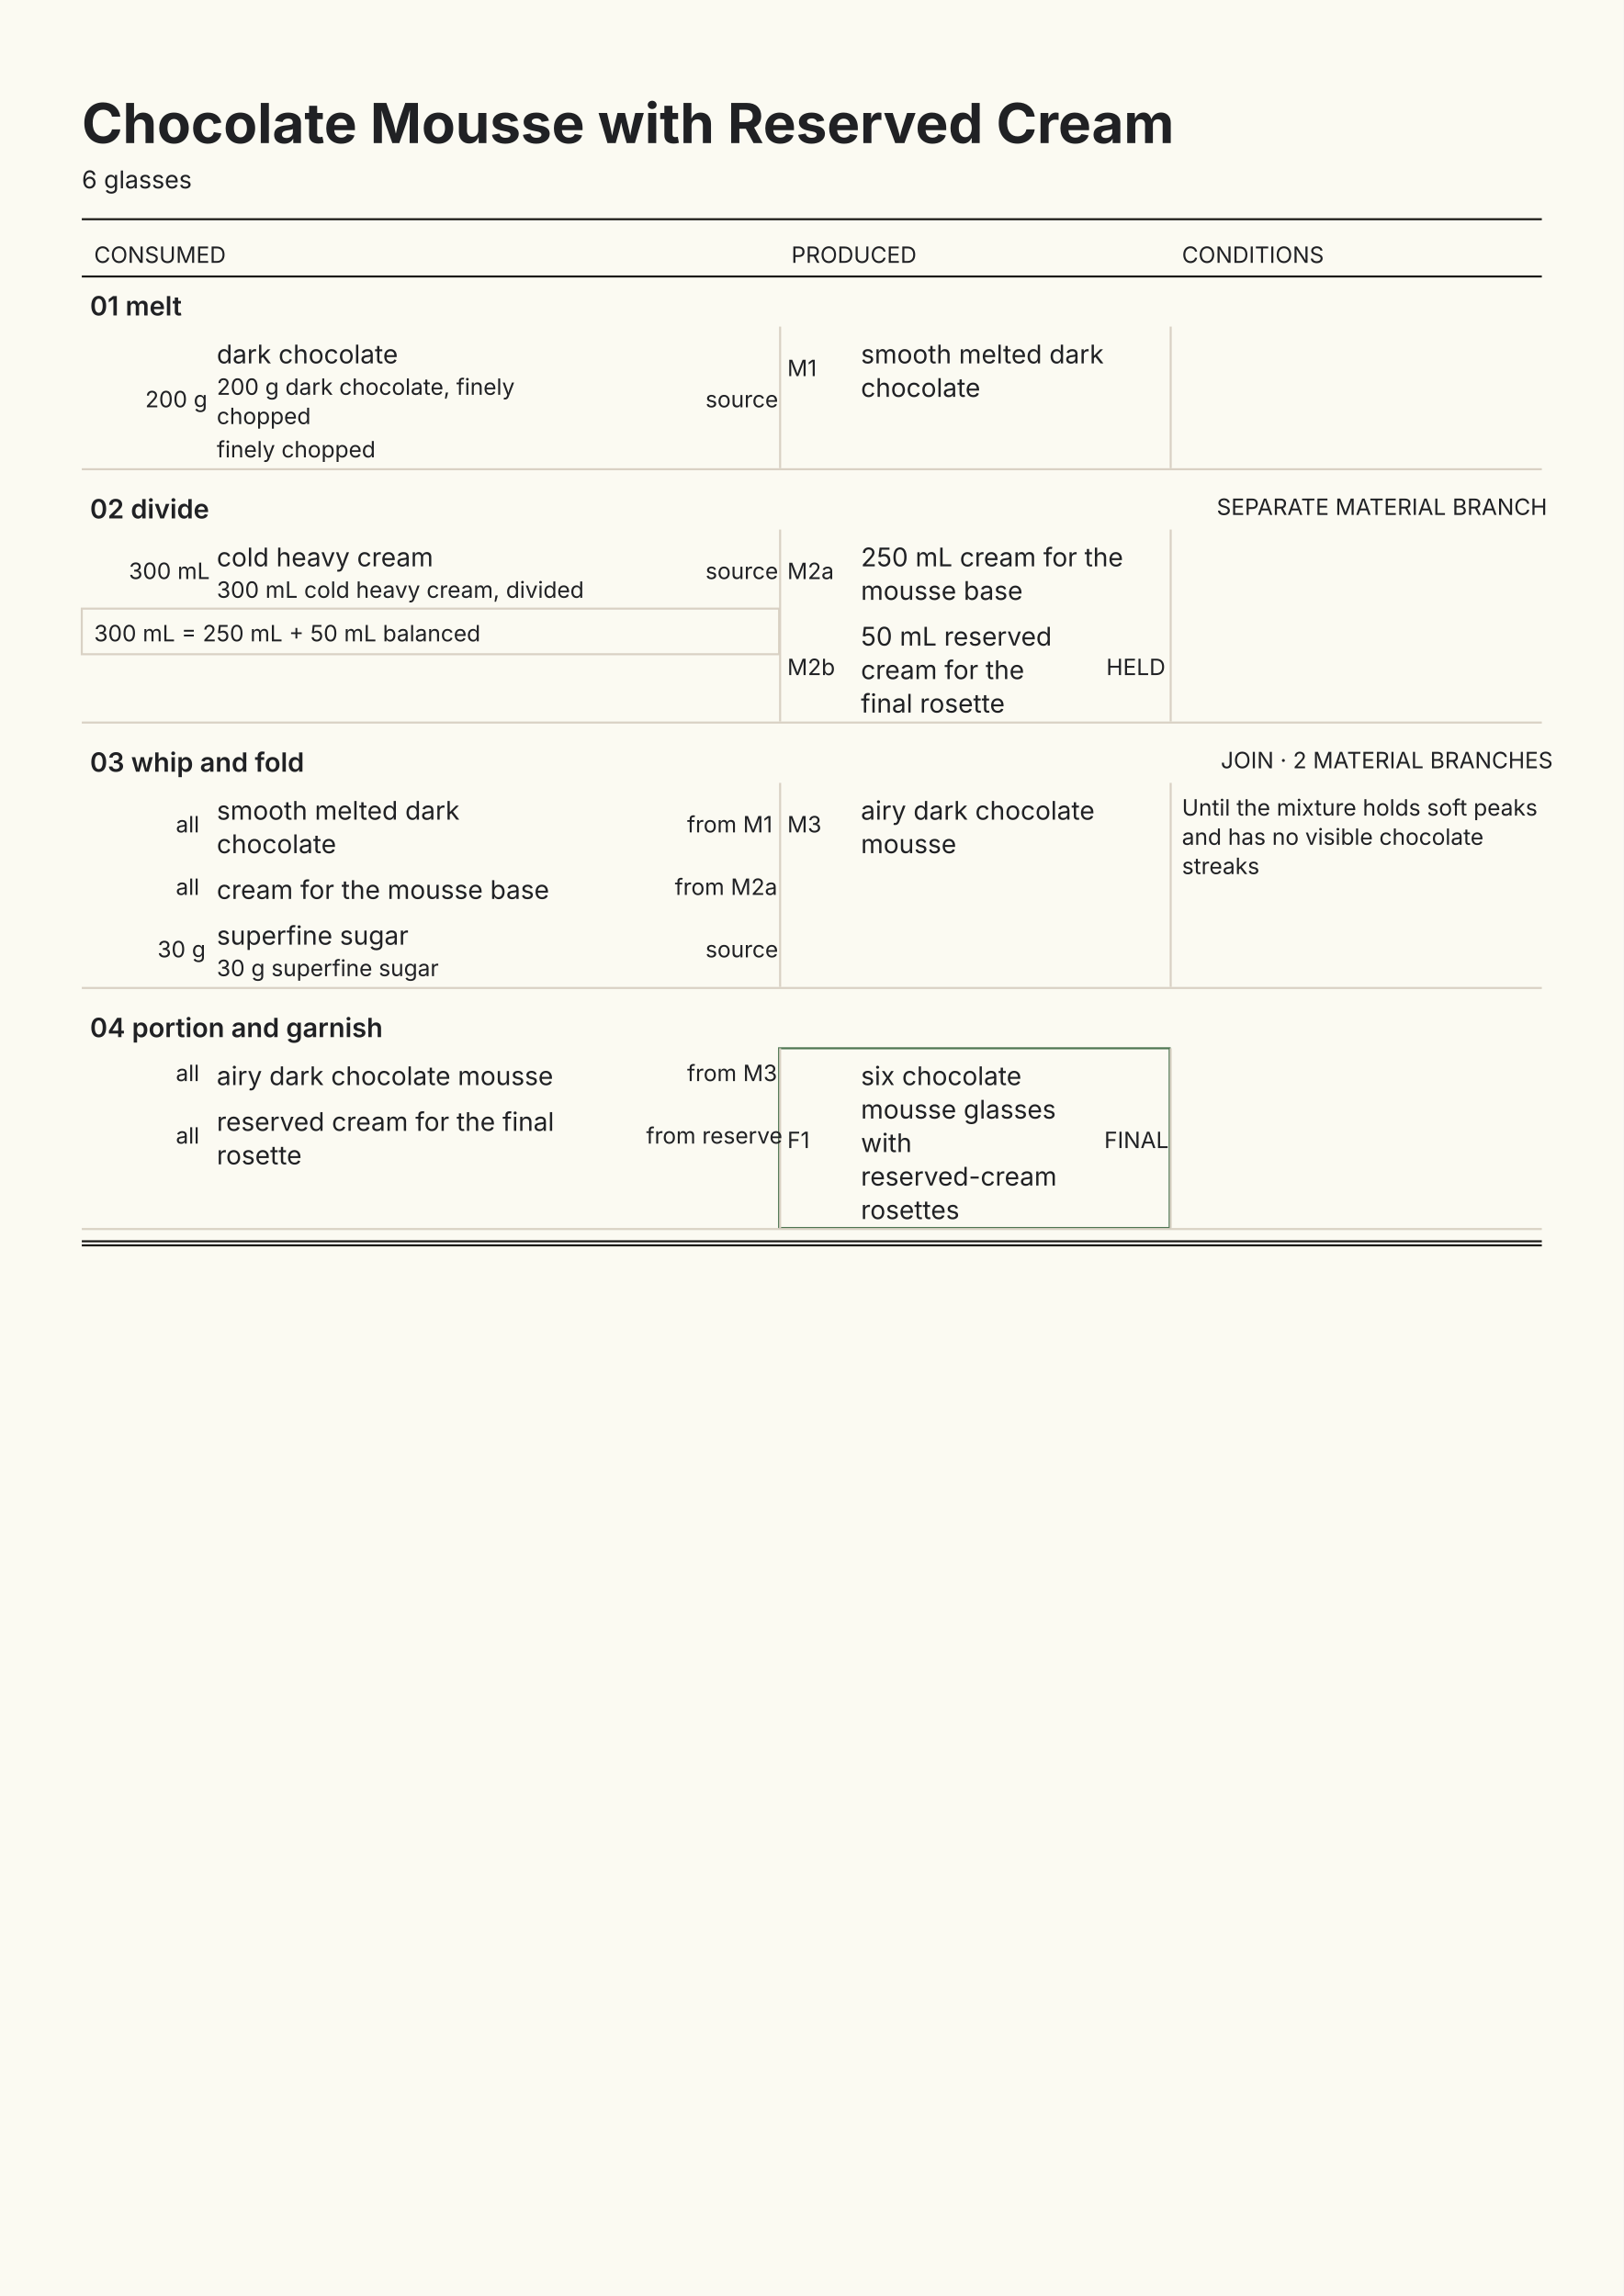
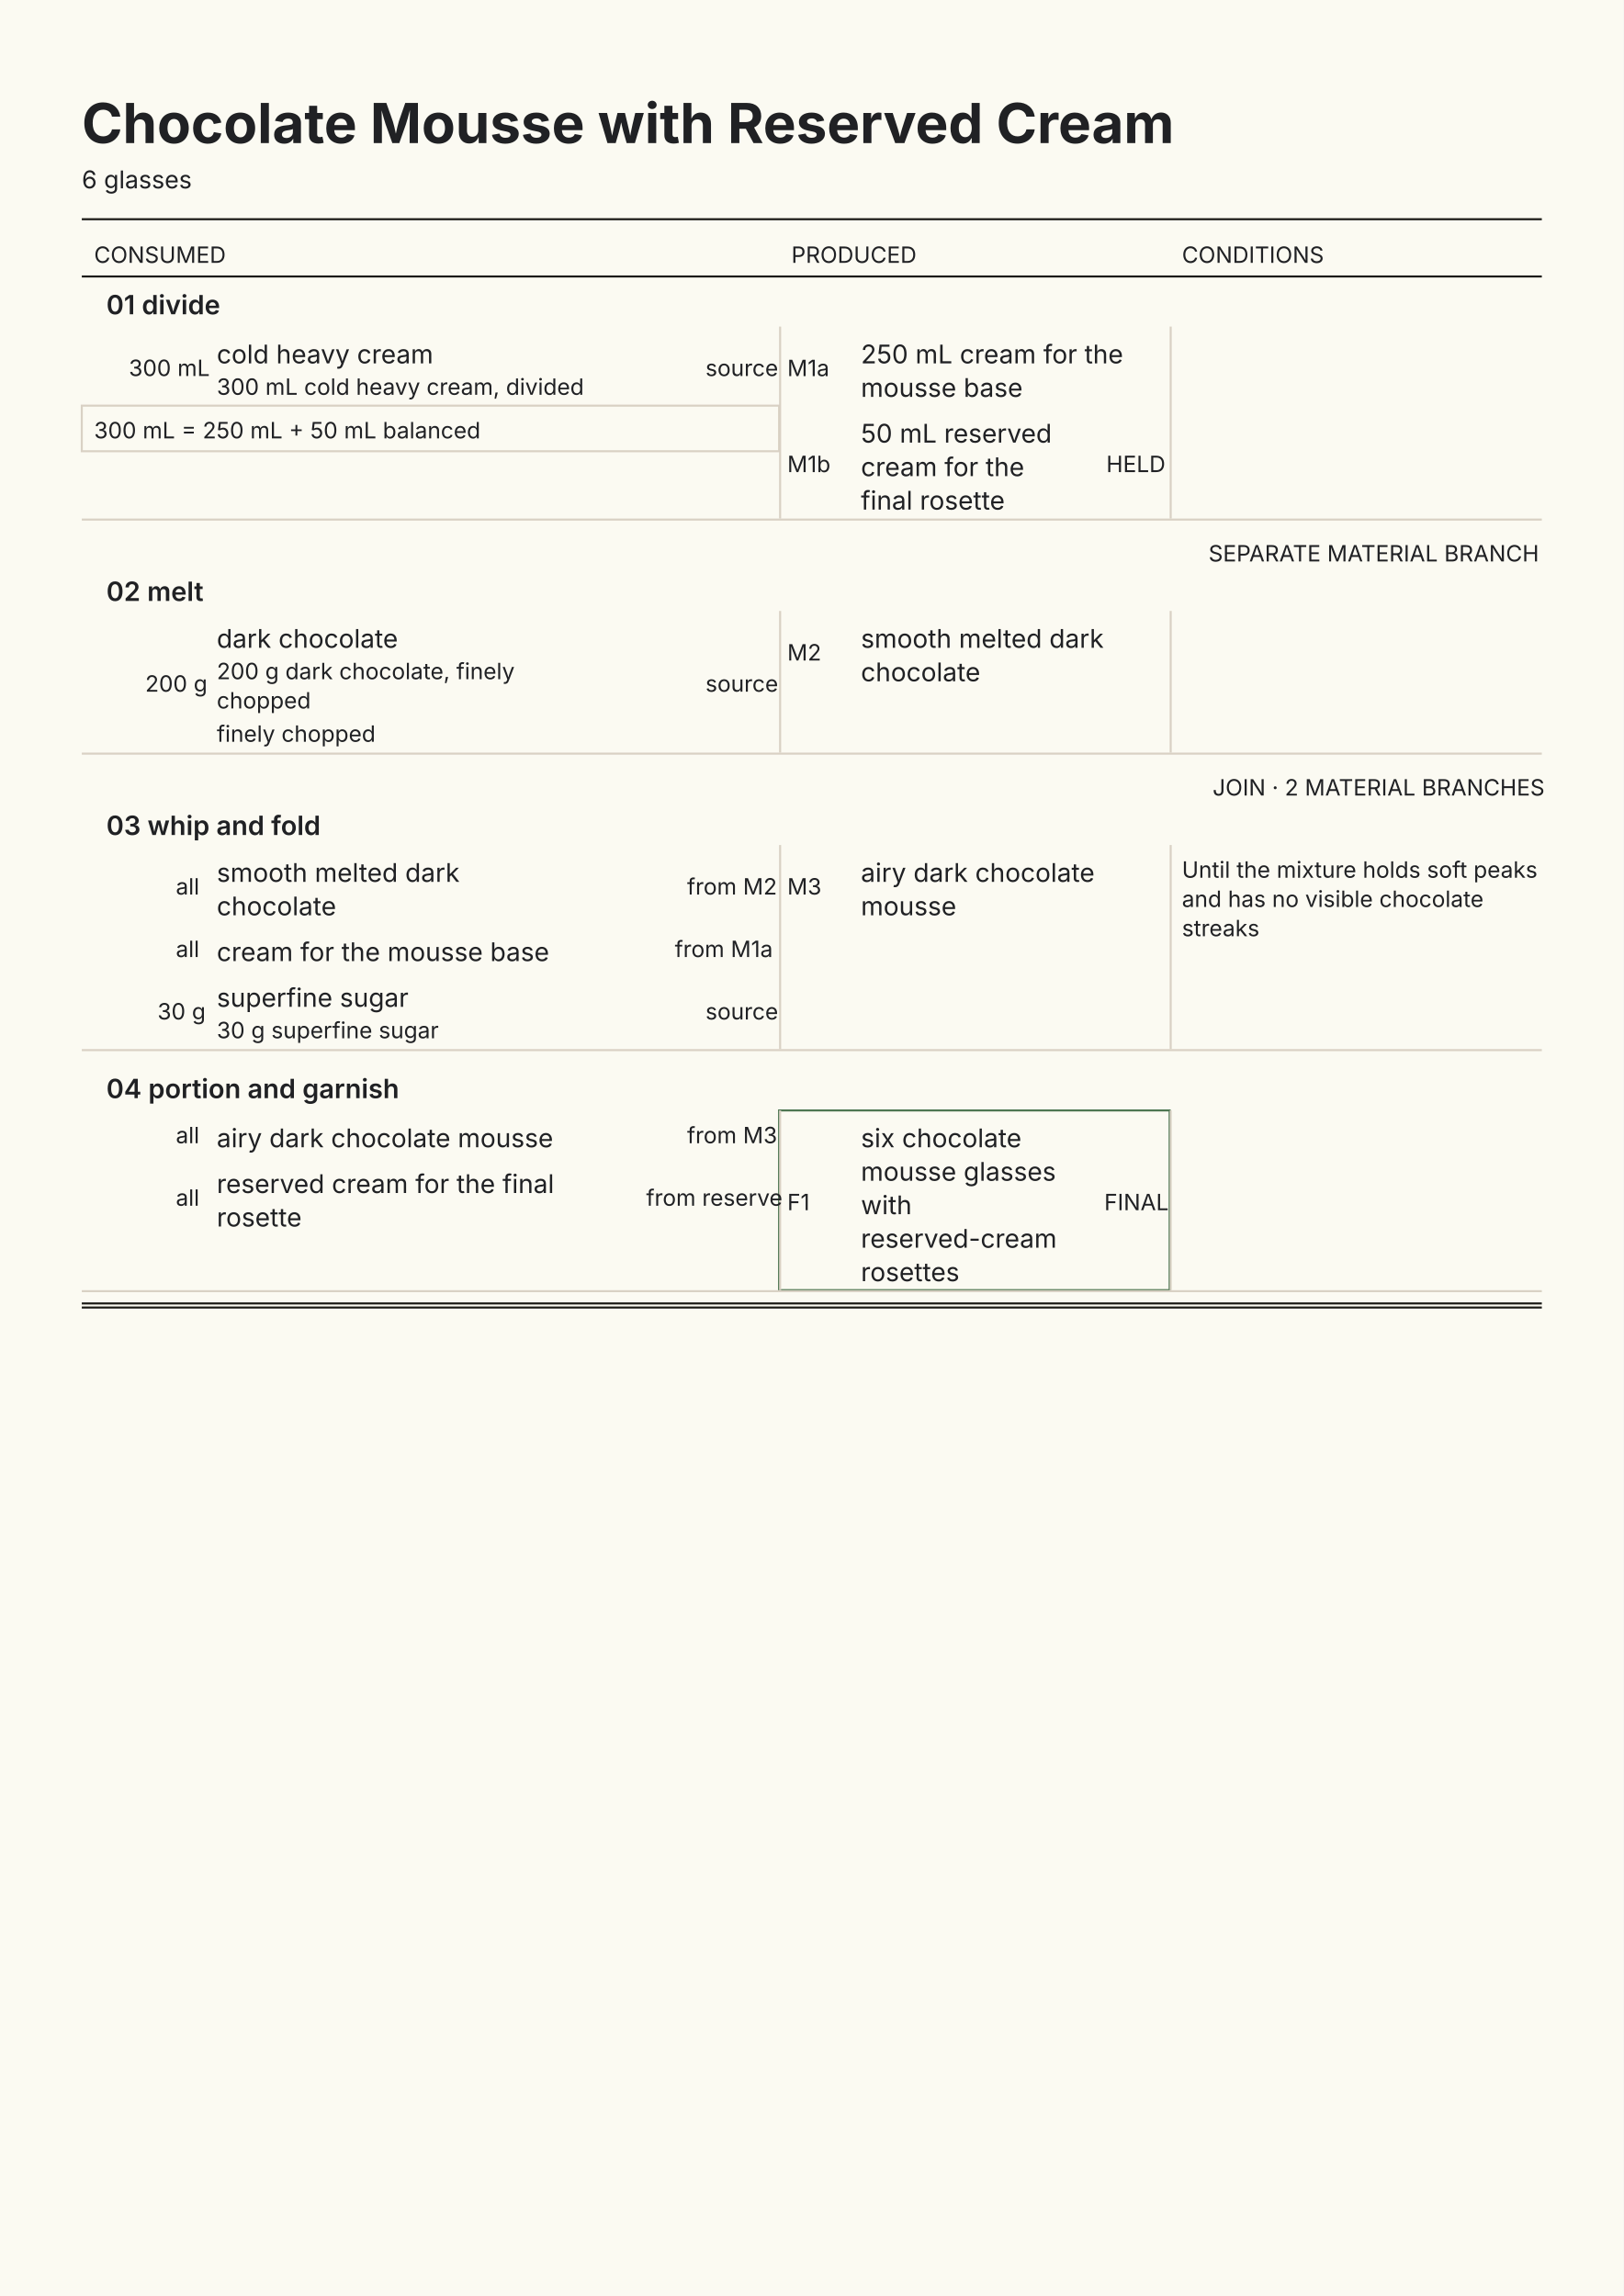
<svg xmlns="http://www.w3.org/2000/svg" width="794" height="1123" viewBox="0 0 794 1123" role="img" aria-labelledby="rf-530717451e6e-title rf-530717451e6e-description" data-recipeflow-layout="recipeflow.tabular-layout/v1" data-recipeflow-notation="ledger">
  <style>text{font-family:Inter,"Segoe UI",Arial,"DejaVu Sans",sans-serif;fill:#202124}.guide{fill:none;stroke:#eee8df;stroke-width:1}.flow{fill:none;stroke:#5d5146;stroke-width:3;stroke-linecap:round;stroke-linejoin:round}.setup-dependency{fill:none;stroke:#b8aa99;stroke-width:1.5;stroke-dasharray:5 4}.op{fill:#f2eadf;stroke:#765f48;stroke-width:1.5}.setup{fill:#f7f4ef;stroke:#b8aa99;stroke-width:1}.material-label{fill:#fffdf9;stroke:#b8aa99;stroke-width:1}.final-output{fill:#e9f3e8;stroke:#4e7652;stroke-width:2}.grid-line{fill:none;stroke:#4f914d;stroke-width:1}.segment-link{fill:none;stroke:#36713a;stroke-width:1.5;stroke-dasharray:4 3}.ledger-entry{fill:none;stroke:none}.ledger-entry-head{fill:none;stroke:none}.ledger-consumed{fill:none;stroke:none}.ledger-consumed-part{fill:#f6f0e2;stroke:none}.ledger-produced{fill:none;stroke:none}.ledger-final{fill:none;stroke:#4e7652;stroke-width:1}.ledger-conditions{fill:none;stroke:none}.ledger-requires{fill:none;stroke:#d9d1c4;stroke-width:1}.ledger-balance{fill:none;stroke:#d9d1c4;stroke-width:1}.ledger-standing{fill:none;stroke:none}.ledger-band{fill:none;stroke:none}.ledger-rule{fill:#1b1a17;stroke:none}.ledger-hairline{fill:#d9d1c4;stroke:none}.sheet-break{fill:none;stroke:#b8aa99;stroke-width:1;stroke-dasharray:6 4}.grid-ingredient{fill:#fbfaf2;stroke:#4f914d;stroke-width:1}.grid-operation{fill:#fbfaf2;stroke:#4f914d;stroke-width:1.5}.grid-setup{fill:#fbfaf2;stroke:#4f914d;stroke-width:1.5}.grid-final{fill:#e9f3e8;stroke:#4f914d;stroke-width:1.5}.ingredient,.title{fill:none;stroke:none}@media print{.canvas{fill:#fff}.guide{stroke:#ddd}}</style>
  <rect class="canvas" x="0" y="0" width="794" height="1123" fill="#fbfaf2" />
  <rect id="box:ledger:band:title" class="ledger-band" x="40" y="40" width="714" height="35.126" rx="0" vector-effect="non-scaling-stroke" />
  <rect id="box:ledger:band:yield" class="ledger-band" x="40" y="79.126" width="714" height="15.6" rx="0" vector-effect="non-scaling-stroke" />
  <rect id="box:ledger:rule:header:0" class="ledger-rule" x="40" y="106.726" width="714" height="1" rx="0" vector-effect="non-scaling-stroke" />
  <rect id="box:ledger:band:columns:first" class="ledger-band" x="40" y="112.726" width="714" height="22" rx="0" vector-effect="non-scaling-stroke" />
  <rect id="box:ledger:rule:columns:0" class="ledger-rule" x="40" y="134.726" width="714" height="1" rx="0" vector-effect="non-scaling-stroke" />
-   <rect id="box:ledger:entry:op:melt-chocolate" class="ledger-entry" x="40" y="135.726" width="714" height="93.28" rx="0" vector-effect="non-scaling-stroke" />
-   <rect id="box:ledger:entry-head:op:melt-chocolate" class="ledger-entry-head" x="40" y="135.726" width="714" height="24" rx="0" vector-effect="non-scaling-stroke" />
-   <rect id="box:ledger:consumed:op:melt-chocolate:chocolate" class="ledger-consumed" x="40" y="159.726" width="341" height="69.28" rx="0" vector-effect="non-scaling-stroke" />
-   <rect id="box:ledger:produced:op:melt-chocolate:melted-chocolate" class="ledger-produced" x="381" y="159.726" width="191" height="38.76" rx="0" vector-effect="non-scaling-stroke" />
-   <rect id="box:ledger:conditions:op:melt-chocolate:empty" class="ledger-conditions" x="572" y="159.726" width="182" height="19" rx="0" vector-effect="non-scaling-stroke" />
-   <rect id="box:ledger:rule:column:op:melt-chocolate:1:0" class="ledger-hairline" x="381" y="159.726" width="1" height="69.28" rx="0" vector-effect="non-scaling-stroke" />
-   <rect id="box:ledger:rule:column:op:melt-chocolate:1:1" class="ledger-hairline" x="572" y="159.726" width="1" height="69.28" rx="0" vector-effect="non-scaling-stroke" />
-   <rect id="box:ledger:rule:entry:op:melt-chocolate:1" class="ledger-hairline" x="40" y="229.006" width="714" height="1" rx="0" vector-effect="non-scaling-stroke" />
-   <rect id="box:ledger:entry:op:split-cream" class="ledger-entry" x="40" y="235.006" width="714" height="117.9" rx="0" vector-effect="non-scaling-stroke" />
-   <rect id="box:ledger:entry-head:op:split-cream" class="ledger-entry-head" x="40" y="235.006" width="714" height="24" rx="0" vector-effect="non-scaling-stroke" />
-   <rect id="box:ledger:consumed:op:split-cream:cream" class="ledger-consumed" x="40" y="259.006" width="341" height="38.68" rx="0" vector-effect="non-scaling-stroke" />
-   <rect id="box:ledger:balance:op:split-cream" class="ledger-balance" x="40" y="297.686" width="341" height="22.3" rx="0" vector-effect="non-scaling-stroke" />
-   <rect id="box:ledger:produced:op:split-cream:mousse-cream" class="ledger-produced" x="381" y="259.006" width="191" height="38.76" rx="0" vector-effect="non-scaling-stroke" />
-   <rect id="box:ledger:produced:op:split-cream:reserved-cream" class="ledger-produced" x="381" y="297.766" width="191" height="55.14" rx="0" vector-effect="non-scaling-stroke" />
-   <rect id="box:ledger:conditions:op:split-cream:empty" class="ledger-conditions" x="572" y="259.006" width="182" height="19" rx="0" vector-effect="non-scaling-stroke" />
-   <rect id="box:ledger:rule:column:op:split-cream:1:0" class="ledger-hairline" x="381" y="259.006" width="1" height="93.9" rx="0" vector-effect="non-scaling-stroke" />
-   <rect id="box:ledger:rule:column:op:split-cream:1:1" class="ledger-hairline" x="572" y="259.006" width="1" height="93.9" rx="0" vector-effect="non-scaling-stroke" />
-   <rect id="box:ledger:rule:entry:op:split-cream:1" class="ledger-hairline" x="40" y="352.906" width="714" height="1" rx="0" vector-effect="non-scaling-stroke" />
-   <rect id="box:ledger:entry:op:make-mousse" class="ledger-entry" x="40" y="358.906" width="714" height="123.82" rx="0" vector-effect="non-scaling-stroke" />
-   <rect id="box:ledger:entry-head:op:make-mousse" class="ledger-entry-head" x="40" y="358.906" width="714" height="24" rx="0" vector-effect="non-scaling-stroke" />
-   <rect id="box:ledger:consumed:op:make-mousse:melted-chocolate" class="ledger-consumed" x="40" y="382.906" width="341" height="38.76" rx="0" vector-effect="non-scaling-stroke" />
-   <rect id="box:ledger:consumed:op:make-mousse:mousse-cream" class="ledger-consumed" x="40" y="421.666" width="341" height="22.38" rx="0" vector-effect="non-scaling-stroke" />
-   <rect id="box:ledger:consumed:op:make-mousse:sugar" class="ledger-consumed" x="40" y="444.046" width="341" height="38.68" rx="0" vector-effect="non-scaling-stroke" />
-   <rect id="box:ledger:produced:op:make-mousse:chocolate-mousse" class="ledger-produced" x="381" y="382.906" width="191" height="38.76" rx="0" vector-effect="non-scaling-stroke" />
-   <rect id="box:ledger:conditions:op:make-mousse:until" class="ledger-conditions" x="572" y="382.906" width="182" height="50.9" rx="0" vector-effect="non-scaling-stroke" />
-   <rect id="box:ledger:rule:column:op:make-mousse:1:0" class="ledger-hairline" x="381" y="382.906" width="1" height="99.82" rx="0" vector-effect="non-scaling-stroke" />
-   <rect id="box:ledger:rule:column:op:make-mousse:1:1" class="ledger-hairline" x="572" y="382.906" width="1" height="99.82" rx="0" vector-effect="non-scaling-stroke" />
-   <rect id="box:ledger:rule:entry:op:make-mousse:1" class="ledger-hairline" x="40" y="482.726" width="714" height="1" rx="0" vector-effect="non-scaling-stroke" />
-   <rect id="box:ledger:entry:op:finish" class="ledger-entry" x="40" y="488.726" width="714" height="111.9" rx="0" vector-effect="non-scaling-stroke" />
-   <rect id="box:ledger:entry-head:op:finish" class="ledger-entry-head" x="40" y="488.726" width="714" height="24" rx="0" vector-effect="non-scaling-stroke" />
-   <rect id="box:ledger:consumed:op:finish:chocolate-mousse" class="ledger-consumed" x="40" y="512.726" width="341" height="22.38" rx="0" vector-effect="non-scaling-stroke" />
-   <rect id="box:ledger:consumed:op:finish:reserved-cream" class="ledger-consumed" x="40" y="535.106" width="341" height="38.76" rx="0" vector-effect="non-scaling-stroke" />
-   <rect id="box:ledger:produced:op:finish:mousse-glasses" class="ledger-final" x="381" y="512.726" width="191" height="87.9" rx="0" vector-effect="non-scaling-stroke" />
-   <rect id="box:ledger:conditions:op:finish:empty" class="ledger-conditions" x="572" y="512.726" width="182" height="19" rx="0" vector-effect="non-scaling-stroke" />
-   <rect id="box:ledger:rule:column:op:finish:1:0" class="ledger-hairline" x="381" y="512.726" width="1" height="87.9" rx="0" vector-effect="non-scaling-stroke" />
-   <rect id="box:ledger:rule:column:op:finish:1:1" class="ledger-hairline" x="572" y="512.726" width="1" height="87.9" rx="0" vector-effect="non-scaling-stroke" />
-   <rect id="box:ledger:rule:entry:op:finish:1" class="ledger-hairline" x="40" y="600.626" width="714" height="1" rx="0" vector-effect="non-scaling-stroke" />
-   <rect id="box:ledger:rule:footer:0" class="ledger-rule" x="40" y="606.626" width="714" height="1" rx="0" vector-effect="non-scaling-stroke" />
-   <rect id="box:ledger:rule:footer:1" class="ledger-rule" x="40" y="608.626" width="714" height="1" rx="0" vector-effect="non-scaling-stroke" />
+   <rect id="box:ledger:entry:op:split-cream" class="ledger-entry" x="40" y="135.726" width="714" height="117.9" rx="0" vector-effect="non-scaling-stroke" />
+   <rect id="box:ledger:entry-head:op:split-cream" class="ledger-entry-head" x="40" y="135.726" width="714" height="24" rx="0" vector-effect="non-scaling-stroke" />
+   <rect id="box:ledger:consumed:op:split-cream:cream" class="ledger-consumed" x="40" y="159.726" width="341" height="38.68" rx="0" vector-effect="non-scaling-stroke" />
+   <rect id="box:ledger:balance:op:split-cream" class="ledger-balance" x="40" y="198.406" width="341" height="22.3" rx="0" vector-effect="non-scaling-stroke" />
+   <rect id="box:ledger:produced:op:split-cream:mousse-cream" class="ledger-produced" x="381" y="159.726" width="191" height="38.76" rx="0" vector-effect="non-scaling-stroke" />
+   <rect id="box:ledger:produced:op:split-cream:reserved-cream" class="ledger-produced" x="381" y="198.486" width="191" height="55.14" rx="0" vector-effect="non-scaling-stroke" />
+   <rect id="box:ledger:conditions:op:split-cream:empty" class="ledger-conditions" x="572" y="159.726" width="182" height="19" rx="0" vector-effect="non-scaling-stroke" />
+   <rect id="box:ledger:rule:column:op:split-cream:1:0" class="ledger-hairline" x="381" y="159.726" width="1" height="93.9" rx="0" vector-effect="non-scaling-stroke" />
+   <rect id="box:ledger:rule:column:op:split-cream:1:1" class="ledger-hairline" x="572" y="159.726" width="1" height="93.9" rx="0" vector-effect="non-scaling-stroke" />
+   <rect id="box:ledger:rule:entry:op:split-cream:1" class="ledger-hairline" x="40" y="253.626" width="714" height="1" rx="0" vector-effect="non-scaling-stroke" />
+   <rect id="box:ledger:entry:op:melt-chocolate" class="ledger-entry" x="40" y="259.626" width="714" height="108.48" rx="0" vector-effect="non-scaling-stroke" />
+   <rect id="box:ledger:entry-head:op:melt-chocolate" class="ledger-entry-head" x="40" y="259.626" width="714" height="39.2" rx="0" vector-effect="non-scaling-stroke" />
+   <rect id="box:ledger:consumed:op:melt-chocolate:chocolate" class="ledger-consumed" x="40" y="298.826" width="341" height="69.28" rx="0" vector-effect="non-scaling-stroke" />
+   <rect id="box:ledger:produced:op:melt-chocolate:melted-chocolate" class="ledger-produced" x="381" y="298.826" width="191" height="38.76" rx="0" vector-effect="non-scaling-stroke" />
+   <rect id="box:ledger:conditions:op:melt-chocolate:empty" class="ledger-conditions" x="572" y="298.826" width="182" height="19" rx="0" vector-effect="non-scaling-stroke" />
+   <rect id="box:ledger:rule:column:op:melt-chocolate:1:0" class="ledger-hairline" x="381" y="298.826" width="1" height="69.28" rx="0" vector-effect="non-scaling-stroke" />
+   <rect id="box:ledger:rule:column:op:melt-chocolate:1:1" class="ledger-hairline" x="572" y="298.826" width="1" height="69.28" rx="0" vector-effect="non-scaling-stroke" />
+   <rect id="box:ledger:rule:entry:op:melt-chocolate:1" class="ledger-hairline" x="40" y="368.106" width="714" height="1" rx="0" vector-effect="non-scaling-stroke" />
+   <rect id="box:ledger:entry:op:make-mousse" class="ledger-entry" x="40" y="374.106" width="714" height="139.02" rx="0" vector-effect="non-scaling-stroke" />
+   <rect id="box:ledger:entry-head:op:make-mousse" class="ledger-entry-head" x="40" y="374.106" width="714" height="39.2" rx="0" vector-effect="non-scaling-stroke" />
+   <rect id="box:ledger:consumed:op:make-mousse:melted-chocolate" class="ledger-consumed" x="40" y="413.306" width="341" height="38.76" rx="0" vector-effect="non-scaling-stroke" />
+   <rect id="box:ledger:consumed:op:make-mousse:mousse-cream" class="ledger-consumed" x="40" y="452.066" width="341" height="22.38" rx="0" vector-effect="non-scaling-stroke" />
+   <rect id="box:ledger:consumed:op:make-mousse:sugar" class="ledger-consumed" x="40" y="474.446" width="341" height="38.68" rx="0" vector-effect="non-scaling-stroke" />
+   <rect id="box:ledger:produced:op:make-mousse:chocolate-mousse" class="ledger-produced" x="381" y="413.306" width="191" height="38.76" rx="0" vector-effect="non-scaling-stroke" />
+   <rect id="box:ledger:conditions:op:make-mousse:until" class="ledger-conditions" x="572" y="413.306" width="182" height="50.9" rx="0" vector-effect="non-scaling-stroke" />
+   <rect id="box:ledger:rule:column:op:make-mousse:1:0" class="ledger-hairline" x="381" y="413.306" width="1" height="99.82" rx="0" vector-effect="non-scaling-stroke" />
+   <rect id="box:ledger:rule:column:op:make-mousse:1:1" class="ledger-hairline" x="572" y="413.306" width="1" height="99.82" rx="0" vector-effect="non-scaling-stroke" />
+   <rect id="box:ledger:rule:entry:op:make-mousse:1" class="ledger-hairline" x="40" y="513.126" width="714" height="1" rx="0" vector-effect="non-scaling-stroke" />
+   <rect id="box:ledger:entry:op:finish" class="ledger-entry" x="40" y="519.126" width="714" height="111.9" rx="0" vector-effect="non-scaling-stroke" />
+   <rect id="box:ledger:entry-head:op:finish" class="ledger-entry-head" x="40" y="519.126" width="714" height="24" rx="0" vector-effect="non-scaling-stroke" />
+   <rect id="box:ledger:consumed:op:finish:chocolate-mousse" class="ledger-consumed" x="40" y="543.126" width="341" height="22.38" rx="0" vector-effect="non-scaling-stroke" />
+   <rect id="box:ledger:consumed:op:finish:reserved-cream" class="ledger-consumed" x="40" y="565.506" width="341" height="38.76" rx="0" vector-effect="non-scaling-stroke" />
+   <rect id="box:ledger:produced:op:finish:mousse-glasses" class="ledger-final" x="381" y="543.126" width="191" height="87.9" rx="0" vector-effect="non-scaling-stroke" />
+   <rect id="box:ledger:conditions:op:finish:empty" class="ledger-conditions" x="572" y="543.126" width="182" height="19" rx="0" vector-effect="non-scaling-stroke" />
+   <rect id="box:ledger:rule:column:op:finish:1:0" class="ledger-hairline" x="381" y="543.126" width="1" height="87.9" rx="0" vector-effect="non-scaling-stroke" />
+   <rect id="box:ledger:rule:column:op:finish:1:1" class="ledger-hairline" x="572" y="543.126" width="1" height="87.9" rx="0" vector-effect="non-scaling-stroke" />
+   <rect id="box:ledger:rule:entry:op:finish:1" class="ledger-hairline" x="40" y="631.026" width="714" height="1" rx="0" vector-effect="non-scaling-stroke" />
+   <rect id="box:ledger:rule:footer:0" class="ledger-rule" x="40" y="637.026" width="714" height="1" rx="0" vector-effect="non-scaling-stroke" />
+   <rect id="box:ledger:rule:footer:1" class="ledger-rule" x="40" y="639.026" width="714" height="1" rx="0" vector-effect="non-scaling-stroke" />
  <text id="text:ledger:band:title" data-role="title" font-size="27.02" font-weight="700" fill="#202124" xml:space="preserve" aria-label="Chocolate Mousse with Reserved Cream">
    <tspan x="40" dy="0" y="70">Chocolate Mousse with Reserved Cream</tspan>
  </text>
  <text id="text:ledger:band:yield" data-role="recipe-yield" font-size="12" font-weight="400" fill="#66615c" xml:space="preserve" aria-label="6 glasses">
    <tspan x="40" dy="0" y="92.126">6 glasses</tspan>
  </text>
  <text id="text:ledger:band:columns:first:consumed" data-role="annotation" font-size="11" font-weight="400" fill="#66615c" xml:space="preserve" aria-label="CONSUMED">
    <tspan x="46" dy="0" y="128.576">CONSUMED</tspan>
  </text>
  <text id="text:ledger:band:columns:first:produced" data-role="annotation" font-size="11" font-weight="400" fill="#66615c" xml:space="preserve" aria-label="PRODUCED">
    <tspan x="387" dy="0" y="128.576">PRODUCED</tspan>
  </text>
  <text id="text:ledger:band:columns:first:conditions" data-role="annotation" font-size="11" font-weight="400" fill="#66615c" xml:space="preserve" aria-label="CONDITIONS">
    <tspan x="578" dy="0" y="128.576">CONDITIONS</tspan>
  </text>
-   <text id="text:ledger:entry:op:melt-chocolate:action" data-role="operation-action" font-size="13" font-weight="600" fill="#202124" xml:space="preserve" aria-label="01  melt">
-     <tspan x="44" dy="0" y="154.276">01 melt</tspan>
+   <text id="text:ledger:entry:op:split-cream:action" data-role="operation-action" font-size="13" font-weight="600" fill="#202124" xml:space="preserve" aria-label="01  divide">
+     <tspan x="52" dy="0" y="153.726">01 divide</tspan>
+   </text>
+   <text id="text:ledger:consumed:op:split-cream:cream:quantity" data-role="operation-input-quantity" font-size="11" font-weight="400" fill="#66615c" xml:space="preserve" aria-label="300 mL">
+     <tspan x="63" dy="0" y="183.916">300 mL</tspan>
+   </text>
+   <text id="text:ledger:consumed:op:split-cream:cream:label" data-role="ingredient-label" font-size="12.6" font-weight="400" fill="#202124" xml:space="preserve" aria-label="cold heavy cream">
+     <tspan x="106" dy="0" y="177.726">cold heavy cream</tspan>
+   </text>
+   <text id="text:ledger:consumed:op:split-cream:cream:source" data-role="ingredient-source" font-size="11" font-weight="400" fill="#66615c" xml:space="preserve" aria-label="300 mL cold heavy cream, divided">
+     <tspan x="106" dy="0" y="193.106">300 mL cold heavy cream, divided</tspan>
+   </text>
+   <text id="text:ledger:consumed:op:split-cream:cream:tag" data-role="annotation" font-size="11" font-weight="400" fill="#66615c" xml:space="preserve" aria-label="source">
+     <tspan x="345" dy="0" y="183.916">source</tspan>
+   </text>
+   <text id="text:ledger:balance:op:split-cream:balance" data-role="allocation-balance" font-size="11" font-weight="400" fill="#66615c" xml:space="preserve" aria-label="300 mL = 250 mL + 50 mL  balanced">
+     <tspan x="46" dy="0" y="214.406">300 mL = 250 mL + 50 mL balanced</tspan>
+   </text>
+   <text id="text:ledger:produced:op:split-cream:mousse-cream:folio" data-role="material-label" font-size="11" font-weight="400" fill="#66615c" xml:space="preserve" aria-label="M1a">
+     <tspan x="385" dy="0" y="183.956">M1a</tspan>
+   </text>
+   <text id="text:ledger:produced:op:split-cream:mousse-cream:label" data-role="material-label" font-size="12.6" font-weight="400" fill="#202124" xml:space="preserve" aria-label="250 mL  cream for the mousse base">
+     <tspan x="421" dy="0" y="177.726">250 mL cream for the</tspan>
+     <tspan x="421" dy="0" y="194.106">mousse base</tspan>
+   </text>
+   <text id="text:ledger:produced:op:split-cream:reserved-cream:folio" data-role="material-label" font-size="11" font-weight="400" fill="#66615c" xml:space="preserve" aria-label="M1b">
+     <tspan x="385" dy="0" y="230.906">M1b</tspan>
+   </text>
+   <text id="text:ledger:produced:op:split-cream:reserved-cream:label" data-role="material-label" font-size="12.6" font-weight="400" fill="#202124" xml:space="preserve" aria-label="50 mL  reserved cream for the final rosette">
+     <tspan x="421" dy="0" y="216.486">50 mL reserved</tspan>
+     <tspan x="421" dy="0" y="232.866">cream for the</tspan>
+     <tspan x="421" dy="0" y="249.246">final rosette</tspan>
+   </text>
+   <text id="text:ledger:produced:op:split-cream:reserved-cream:tag" data-role="annotation" font-size="11" font-weight="400" fill="#66615c" xml:space="preserve" aria-label="HELD">
+     <tspan x="541" dy="0" y="230.906">HELD</tspan>
+   </text>
+   <text id="text:ledger:entry:op:melt-chocolate:action" data-role="operation-action" font-size="13" font-weight="600" fill="#202124" xml:space="preserve" aria-label="02  melt">
+     <tspan x="52" dy="0" y="293.926">02 melt</tspan>
+   </text>
+   <text id="text:ledger:entry:op:melt-chocolate:marker" data-role="annotation" font-size="11" font-weight="400" fill="#66615c" xml:space="preserve" aria-label="SEPARATE MATERIAL BRANCH">
+     <tspan x="591" dy="0" y="274.626">SEPARATE MATERIAL BRANCH</tspan>
  </text>
  <text id="text:ledger:consumed:op:melt-chocolate:chocolate:quantity" data-role="operation-input-quantity" font-size="11" font-weight="400" fill="#66615c" xml:space="preserve" aria-label="200 g">
-     <tspan x="71" dy="0" y="199.216">200 g</tspan>
+     <tspan x="71" dy="0" y="338.316">200 g</tspan>
  </text>
  <text id="text:ledger:consumed:op:melt-chocolate:chocolate:label" data-role="ingredient-label" font-size="12.6" font-weight="400" fill="#202124" xml:space="preserve" aria-label="dark chocolate">
-     <tspan x="106" dy="0" y="177.726">dark chocolate</tspan>
+     <tspan x="106" dy="0" y="316.826">dark chocolate</tspan>
  </text>
  <text id="text:ledger:consumed:op:melt-chocolate:chocolate:source" data-role="ingredient-source" font-size="11" font-weight="400" fill="#66615c" xml:space="preserve" aria-label="200 g dark chocolate, finely chopped">
-     <tspan x="106" dy="0" y="193.106">200 g dark chocolate, finely</tspan>
-     <tspan x="106" dy="0" y="207.406">chopped</tspan>
+     <tspan x="106" dy="0" y="332.206">200 g dark chocolate, finely</tspan>
+     <tspan x="106" dy="0" y="346.506">chopped</tspan>
  </text>
  <text id="text:ledger:consumed:op:melt-chocolate:chocolate:state" data-role="ingredient-preparation" font-size="11" font-weight="400" fill="#66615c" xml:space="preserve" aria-label="finely chopped">
-     <tspan x="106" dy="0" y="223.706">finely chopped</tspan>
+     <tspan x="106" dy="0" y="362.806">finely chopped</tspan>
  </text>
  <text id="text:ledger:consumed:op:melt-chocolate:chocolate:tag" data-role="annotation" font-size="11" font-weight="400" fill="#66615c" xml:space="preserve" aria-label="source">
-     <tspan x="345" dy="0" y="199.216">source</tspan>
-   </text>
-   <text id="text:ledger:produced:op:melt-chocolate:melted-chocolate:folio" data-role="material-label" font-size="11" font-weight="400" fill="#66615c" xml:space="preserve" aria-label="M1">
-     <tspan x="385" dy="0" y="183.956">M1</tspan>
+     <tspan x="345" dy="0" y="338.316">source</tspan>
+   </text>
+   <text id="text:ledger:produced:op:melt-chocolate:melted-chocolate:folio" data-role="material-label" font-size="11" font-weight="400" fill="#66615c" xml:space="preserve" aria-label="M2">
+     <tspan x="385" dy="0" y="323.056">M2</tspan>
  </text>
  <text id="text:ledger:produced:op:melt-chocolate:melted-chocolate:label" data-role="material-label" font-size="12.6" font-weight="400" fill="#202124" xml:space="preserve" aria-label="smooth melted dark chocolate">
-     <tspan x="421" dy="0" y="177.726">smooth melted dark</tspan>
-     <tspan x="421" dy="0" y="194.106">chocolate</tspan>
-   </text>
-   <text id="text:ledger:entry:op:split-cream:action" data-role="operation-action" font-size="13" font-weight="600" fill="#202124" xml:space="preserve" aria-label="02  divide">
-     <tspan x="44" dy="0" y="253.556">02 divide</tspan>
-   </text>
-   <text id="text:ledger:entry:op:split-cream:marker" data-role="annotation" font-size="11" font-weight="400" fill="#66615c" xml:space="preserve" aria-label="SEPARATE MATERIAL BRANCH">
-     <tspan x="595" dy="0" y="251.856">SEPARATE MATERIAL BRANCH</tspan>
-   </text>
-   <text id="text:ledger:consumed:op:split-cream:cream:quantity" data-role="operation-input-quantity" font-size="11" font-weight="400" fill="#66615c" xml:space="preserve" aria-label="300 mL">
-     <tspan x="63" dy="0" y="283.196">300 mL</tspan>
-   </text>
-   <text id="text:ledger:consumed:op:split-cream:cream:label" data-role="ingredient-label" font-size="12.6" font-weight="400" fill="#202124" xml:space="preserve" aria-label="cold heavy cream">
-     <tspan x="106" dy="0" y="277.006">cold heavy cream</tspan>
-   </text>
-   <text id="text:ledger:consumed:op:split-cream:cream:source" data-role="ingredient-source" font-size="11" font-weight="400" fill="#66615c" xml:space="preserve" aria-label="300 mL cold heavy cream, divided">
-     <tspan x="106" dy="0" y="292.386">300 mL cold heavy cream, divided</tspan>
-   </text>
-   <text id="text:ledger:consumed:op:split-cream:cream:tag" data-role="annotation" font-size="11" font-weight="400" fill="#66615c" xml:space="preserve" aria-label="source">
-     <tspan x="345" dy="0" y="283.196">source</tspan>
-   </text>
-   <text id="text:ledger:balance:op:split-cream:balance" data-role="allocation-balance" font-size="11" font-weight="400" fill="#66615c" xml:space="preserve" aria-label="300 mL = 250 mL + 50 mL  balanced">
-     <tspan x="46" dy="0" y="313.686">300 mL = 250 mL + 50 mL balanced</tspan>
-   </text>
-   <text id="text:ledger:produced:op:split-cream:mousse-cream:folio" data-role="material-label" font-size="11" font-weight="400" fill="#66615c" xml:space="preserve" aria-label="M2a">
-     <tspan x="385" dy="0" y="283.236">M2a</tspan>
-   </text>
-   <text id="text:ledger:produced:op:split-cream:mousse-cream:label" data-role="material-label" font-size="12.6" font-weight="400" fill="#202124" xml:space="preserve" aria-label="250 mL  cream for the mousse base">
-     <tspan x="421" dy="0" y="277.006">250 mL cream for the</tspan>
-     <tspan x="421" dy="0" y="293.386">mousse base</tspan>
-   </text>
-   <text id="text:ledger:produced:op:split-cream:reserved-cream:folio" data-role="material-label" font-size="11" font-weight="400" fill="#66615c" xml:space="preserve" aria-label="M2b">
-     <tspan x="385" dy="0" y="330.186">M2b</tspan>
-   </text>
-   <text id="text:ledger:produced:op:split-cream:reserved-cream:label" data-role="material-label" font-size="12.6" font-weight="400" fill="#202124" xml:space="preserve" aria-label="50 mL  reserved cream for the final rosette">
-     <tspan x="421" dy="0" y="315.766">50 mL reserved</tspan>
-     <tspan x="421" dy="0" y="332.146">cream for the</tspan>
-     <tspan x="421" dy="0" y="348.526">final rosette</tspan>
-   </text>
-   <text id="text:ledger:produced:op:split-cream:reserved-cream:tag" data-role="annotation" font-size="11" font-weight="400" fill="#66615c" xml:space="preserve" aria-label="HELD">
-     <tspan x="541" dy="0" y="330.186">HELD</tspan>
+     <tspan x="421" dy="0" y="316.826">smooth melted dark</tspan>
+     <tspan x="421" dy="0" y="333.206">chocolate</tspan>
  </text>
  <text id="text:ledger:entry:op:make-mousse:action" data-role="operation-action" font-size="13" font-weight="600" fill="#202124" xml:space="preserve" aria-label="03  whip and fold">
-     <tspan x="44" dy="0" y="377.456">03 whip and fold</tspan>
+     <tspan x="52" dy="0" y="408.406">03 whip and fold</tspan>
  </text>
  <text id="text:ledger:entry:op:make-mousse:marker" data-role="annotation" font-size="11" font-weight="400" fill="#66615c" xml:space="preserve" aria-label="JOIN · 2 MATERIAL BRANCHES">
-     <tspan x="597" dy="0" y="375.756">JOIN · 2 MATERIAL BRANCHES</tspan>
+     <tspan x="593" dy="0" y="389.106">JOIN · 2 MATERIAL BRANCHES</tspan>
  </text>
  <text id="text:ledger:consumed:op:make-mousse:melted-chocolate:quantity" data-role="operation-input-quantity" font-size="11" font-weight="400" fill="#66615c" xml:space="preserve" aria-label="all">
-     <tspan x="86" dy="0" y="407.136">all</tspan>
+     <tspan x="86" dy="0" y="437.536">all</tspan>
  </text>
  <text id="text:ledger:consumed:op:make-mousse:melted-chocolate:label" data-role="material-label" font-size="12.6" font-weight="400" fill="#202124" xml:space="preserve" aria-label="smooth melted dark chocolate">
-     <tspan x="106" dy="0" y="400.906">smooth melted dark</tspan>
-     <tspan x="106" dy="0" y="417.286">chocolate</tspan>
-   </text>
-   <text id="text:ledger:consumed:op:make-mousse:melted-chocolate:tag" data-role="annotation" font-size="11" font-weight="400" fill="#66615c" xml:space="preserve" aria-label="from M1">
-     <tspan x="336" dy="0" y="407.136">from M1</tspan>
+     <tspan x="106" dy="0" y="431.306">smooth melted dark</tspan>
+     <tspan x="106" dy="0" y="447.686">chocolate</tspan>
+   </text>
+   <text id="text:ledger:consumed:op:make-mousse:melted-chocolate:tag" data-role="annotation" font-size="11" font-weight="400" fill="#66615c" xml:space="preserve" aria-label="from M2">
+     <tspan x="336" dy="0" y="437.536">from M2</tspan>
  </text>
  <text id="text:ledger:consumed:op:make-mousse:mousse-cream:quantity" data-role="operation-input-quantity" font-size="11" font-weight="400" fill="#66615c" xml:space="preserve" aria-label="all">
-     <tspan x="86" dy="0" y="437.706">all</tspan>
+     <tspan x="86" dy="0" y="468.106">all</tspan>
  </text>
  <text id="text:ledger:consumed:op:make-mousse:mousse-cream:label" data-role="material-label" font-size="12.6" font-weight="400" fill="#202124" xml:space="preserve" aria-label="cream for the mousse base">
-     <tspan x="106" dy="0" y="439.666">cream for the mousse base</tspan>
-   </text>
-   <text id="text:ledger:consumed:op:make-mousse:mousse-cream:tag" data-role="annotation" font-size="11" font-weight="400" fill="#66615c" xml:space="preserve" aria-label="from M2a">
-     <tspan x="330" dy="0" y="437.706">from M2a</tspan>
+     <tspan x="106" dy="0" y="470.066">cream for the mousse base</tspan>
+   </text>
+   <text id="text:ledger:consumed:op:make-mousse:mousse-cream:tag" data-role="annotation" font-size="11" font-weight="400" fill="#66615c" xml:space="preserve" aria-label="from M1a">
+     <tspan x="330" dy="0" y="468.106">from M1a</tspan>
  </text>
  <text id="text:ledger:consumed:op:make-mousse:sugar:quantity" data-role="operation-input-quantity" font-size="11" font-weight="400" fill="#66615c" xml:space="preserve" aria-label="30 g">
-     <tspan x="77" dy="0" y="468.236">30 g</tspan>
+     <tspan x="77" dy="0" y="498.636">30 g</tspan>
  </text>
  <text id="text:ledger:consumed:op:make-mousse:sugar:label" data-role="ingredient-label" font-size="12.6" font-weight="400" fill="#202124" xml:space="preserve" aria-label="superfine sugar">
-     <tspan x="106" dy="0" y="462.046">superfine sugar</tspan>
+     <tspan x="106" dy="0" y="492.446">superfine sugar</tspan>
  </text>
  <text id="text:ledger:consumed:op:make-mousse:sugar:source" data-role="ingredient-source" font-size="11" font-weight="400" fill="#66615c" xml:space="preserve" aria-label="30 g superfine sugar">
-     <tspan x="106" dy="0" y="477.426">30 g superfine sugar</tspan>
+     <tspan x="106" dy="0" y="507.826">30 g superfine sugar</tspan>
  </text>
  <text id="text:ledger:consumed:op:make-mousse:sugar:tag" data-role="annotation" font-size="11" font-weight="400" fill="#66615c" xml:space="preserve" aria-label="source">
-     <tspan x="345" dy="0" y="468.236">source</tspan>
+     <tspan x="345" dy="0" y="498.636">source</tspan>
  </text>
  <text id="text:ledger:produced:op:make-mousse:chocolate-mousse:folio" data-role="material-label" font-size="11" font-weight="400" fill="#66615c" xml:space="preserve" aria-label="M3">
-     <tspan x="385" dy="0" y="407.136">M3</tspan>
+     <tspan x="385" dy="0" y="437.536">M3</tspan>
  </text>
  <text id="text:ledger:produced:op:make-mousse:chocolate-mousse:label" data-role="material-label" font-size="12.6" font-weight="400" fill="#202124" xml:space="preserve" aria-label="airy dark chocolate mousse">
-     <tspan x="421" dy="0" y="400.906">airy dark chocolate</tspan>
-     <tspan x="421" dy="0" y="417.286">mousse</tspan>
+     <tspan x="421" dy="0" y="431.306">airy dark chocolate</tspan>
+     <tspan x="421" dy="0" y="447.686">mousse</tspan>
  </text>
  <text id="text:ledger:conditions:op:make-mousse:until:until" data-role="operation-until" font-size="11" font-weight="400" fill="#66615c" xml:space="preserve" aria-label="Until the mixture holds soft peaks and has no visible chocolate streaks">
-     <tspan x="578" dy="0" y="398.906">Until the mixture holds soft peaks</tspan>
-     <tspan x="578" dy="0" y="413.206">and has no visible chocolate</tspan>
-     <tspan x="578" dy="0" y="427.506">streaks</tspan>
+     <tspan x="578" dy="0" y="429.306">Until the mixture holds soft peaks</tspan>
+     <tspan x="578" dy="0" y="443.606">and has no visible chocolate</tspan>
+     <tspan x="578" dy="0" y="457.906">streaks</tspan>
  </text>
  <text id="text:ledger:entry:op:finish:action" data-role="operation-action" font-size="13" font-weight="600" fill="#202124" xml:space="preserve" aria-label="04  portion and garnish">
-     <tspan x="44" dy="0" y="507.276">04 portion and garnish</tspan>
+     <tspan x="52" dy="0" y="537.126">04 portion and garnish</tspan>
  </text>
  <text id="text:ledger:consumed:op:finish:chocolate-mousse:quantity" data-role="operation-input-quantity" font-size="11" font-weight="400" fill="#66615c" xml:space="preserve" aria-label="all">
-     <tspan x="86" dy="0" y="528.766">all</tspan>
+     <tspan x="86" dy="0" y="559.166">all</tspan>
  </text>
  <text id="text:ledger:consumed:op:finish:chocolate-mousse:label" data-role="material-label" font-size="12.6" font-weight="400" fill="#202124" xml:space="preserve" aria-label="airy dark chocolate mousse">
-     <tspan x="106" dy="0" y="530.726">airy dark chocolate mousse</tspan>
+     <tspan x="106" dy="0" y="561.126">airy dark chocolate mousse</tspan>
  </text>
  <text id="text:ledger:consumed:op:finish:chocolate-mousse:tag" data-role="annotation" font-size="11" font-weight="400" fill="#66615c" xml:space="preserve" aria-label="from M3">
-     <tspan x="336" dy="0" y="528.766">from M3</tspan>
+     <tspan x="336" dy="0" y="559.166">from M3</tspan>
  </text>
  <text id="text:ledger:consumed:op:finish:reserved-cream:quantity" data-role="operation-input-quantity" font-size="11" font-weight="400" fill="#66615c" xml:space="preserve" aria-label="all">
-     <tspan x="86" dy="0" y="559.336">all</tspan>
+     <tspan x="86" dy="0" y="589.736">all</tspan>
  </text>
  <text id="text:ledger:consumed:op:finish:reserved-cream:label" data-role="material-label" font-size="12.6" font-weight="400" fill="#202124" xml:space="preserve" aria-label="reserved cream for the final rosette">
-     <tspan x="106" dy="0" y="553.106">reserved cream for the final</tspan>
-     <tspan x="106" dy="0" y="569.486">rosette</tspan>
+     <tspan x="106" dy="0" y="583.506">reserved cream for the final</tspan>
+     <tspan x="106" dy="0" y="599.886">rosette</tspan>
  </text>
  <text id="text:ledger:consumed:op:finish:reserved-cream:tag" data-role="annotation" font-size="11" font-weight="400" fill="#66615c" xml:space="preserve" aria-label="from reserve">
-     <tspan x="316" dy="0" y="559.336">from reserve</tspan>
+     <tspan x="316" dy="0" y="589.736">from reserve</tspan>
  </text>
  <text id="text:ledger:produced:op:finish:mousse-glasses:folio" data-role="material-label" font-size="11" font-weight="400" fill="#66615c" xml:space="preserve" aria-label="F1">
-     <tspan x="385" dy="0" y="561.526">F1</tspan>
+     <tspan x="385" dy="0" y="591.926">F1</tspan>
  </text>
  <text id="text:ledger:produced:op:finish:mousse-glasses:label" data-role="final-label" font-size="12.6" font-weight="400" fill="#202124" xml:space="preserve" aria-label="six chocolate mousse glasses with reserved-cream rosettes">
-     <tspan x="421" dy="0" y="530.726">six chocolate</tspan>
-     <tspan x="421" dy="0" y="547.106">mousse glasses</tspan>
-     <tspan x="421" dy="0" y="563.486">with</tspan>
-     <tspan x="421" dy="0" y="579.866">reserved-cream</tspan>
-     <tspan x="421" dy="0" y="596.246">rosettes</tspan>
+     <tspan x="421" dy="0" y="561.126">six chocolate</tspan>
+     <tspan x="421" dy="0" y="577.506">mousse glasses</tspan>
+     <tspan x="421" dy="0" y="593.886">with</tspan>
+     <tspan x="421" dy="0" y="610.266">reserved-cream</tspan>
+     <tspan x="421" dy="0" y="626.646">rosettes</tspan>
  </text>
  <text id="text:ledger:produced:op:finish:mousse-glasses:tag" data-role="annotation" font-size="11" font-weight="400" fill="#66615c" xml:space="preserve" aria-label="FINAL">
-     <tspan x="540" dy="0" y="561.526">FINAL</tspan>
+     <tspan x="540" dy="0" y="591.926">FINAL</tspan>
  </text>
</svg>
